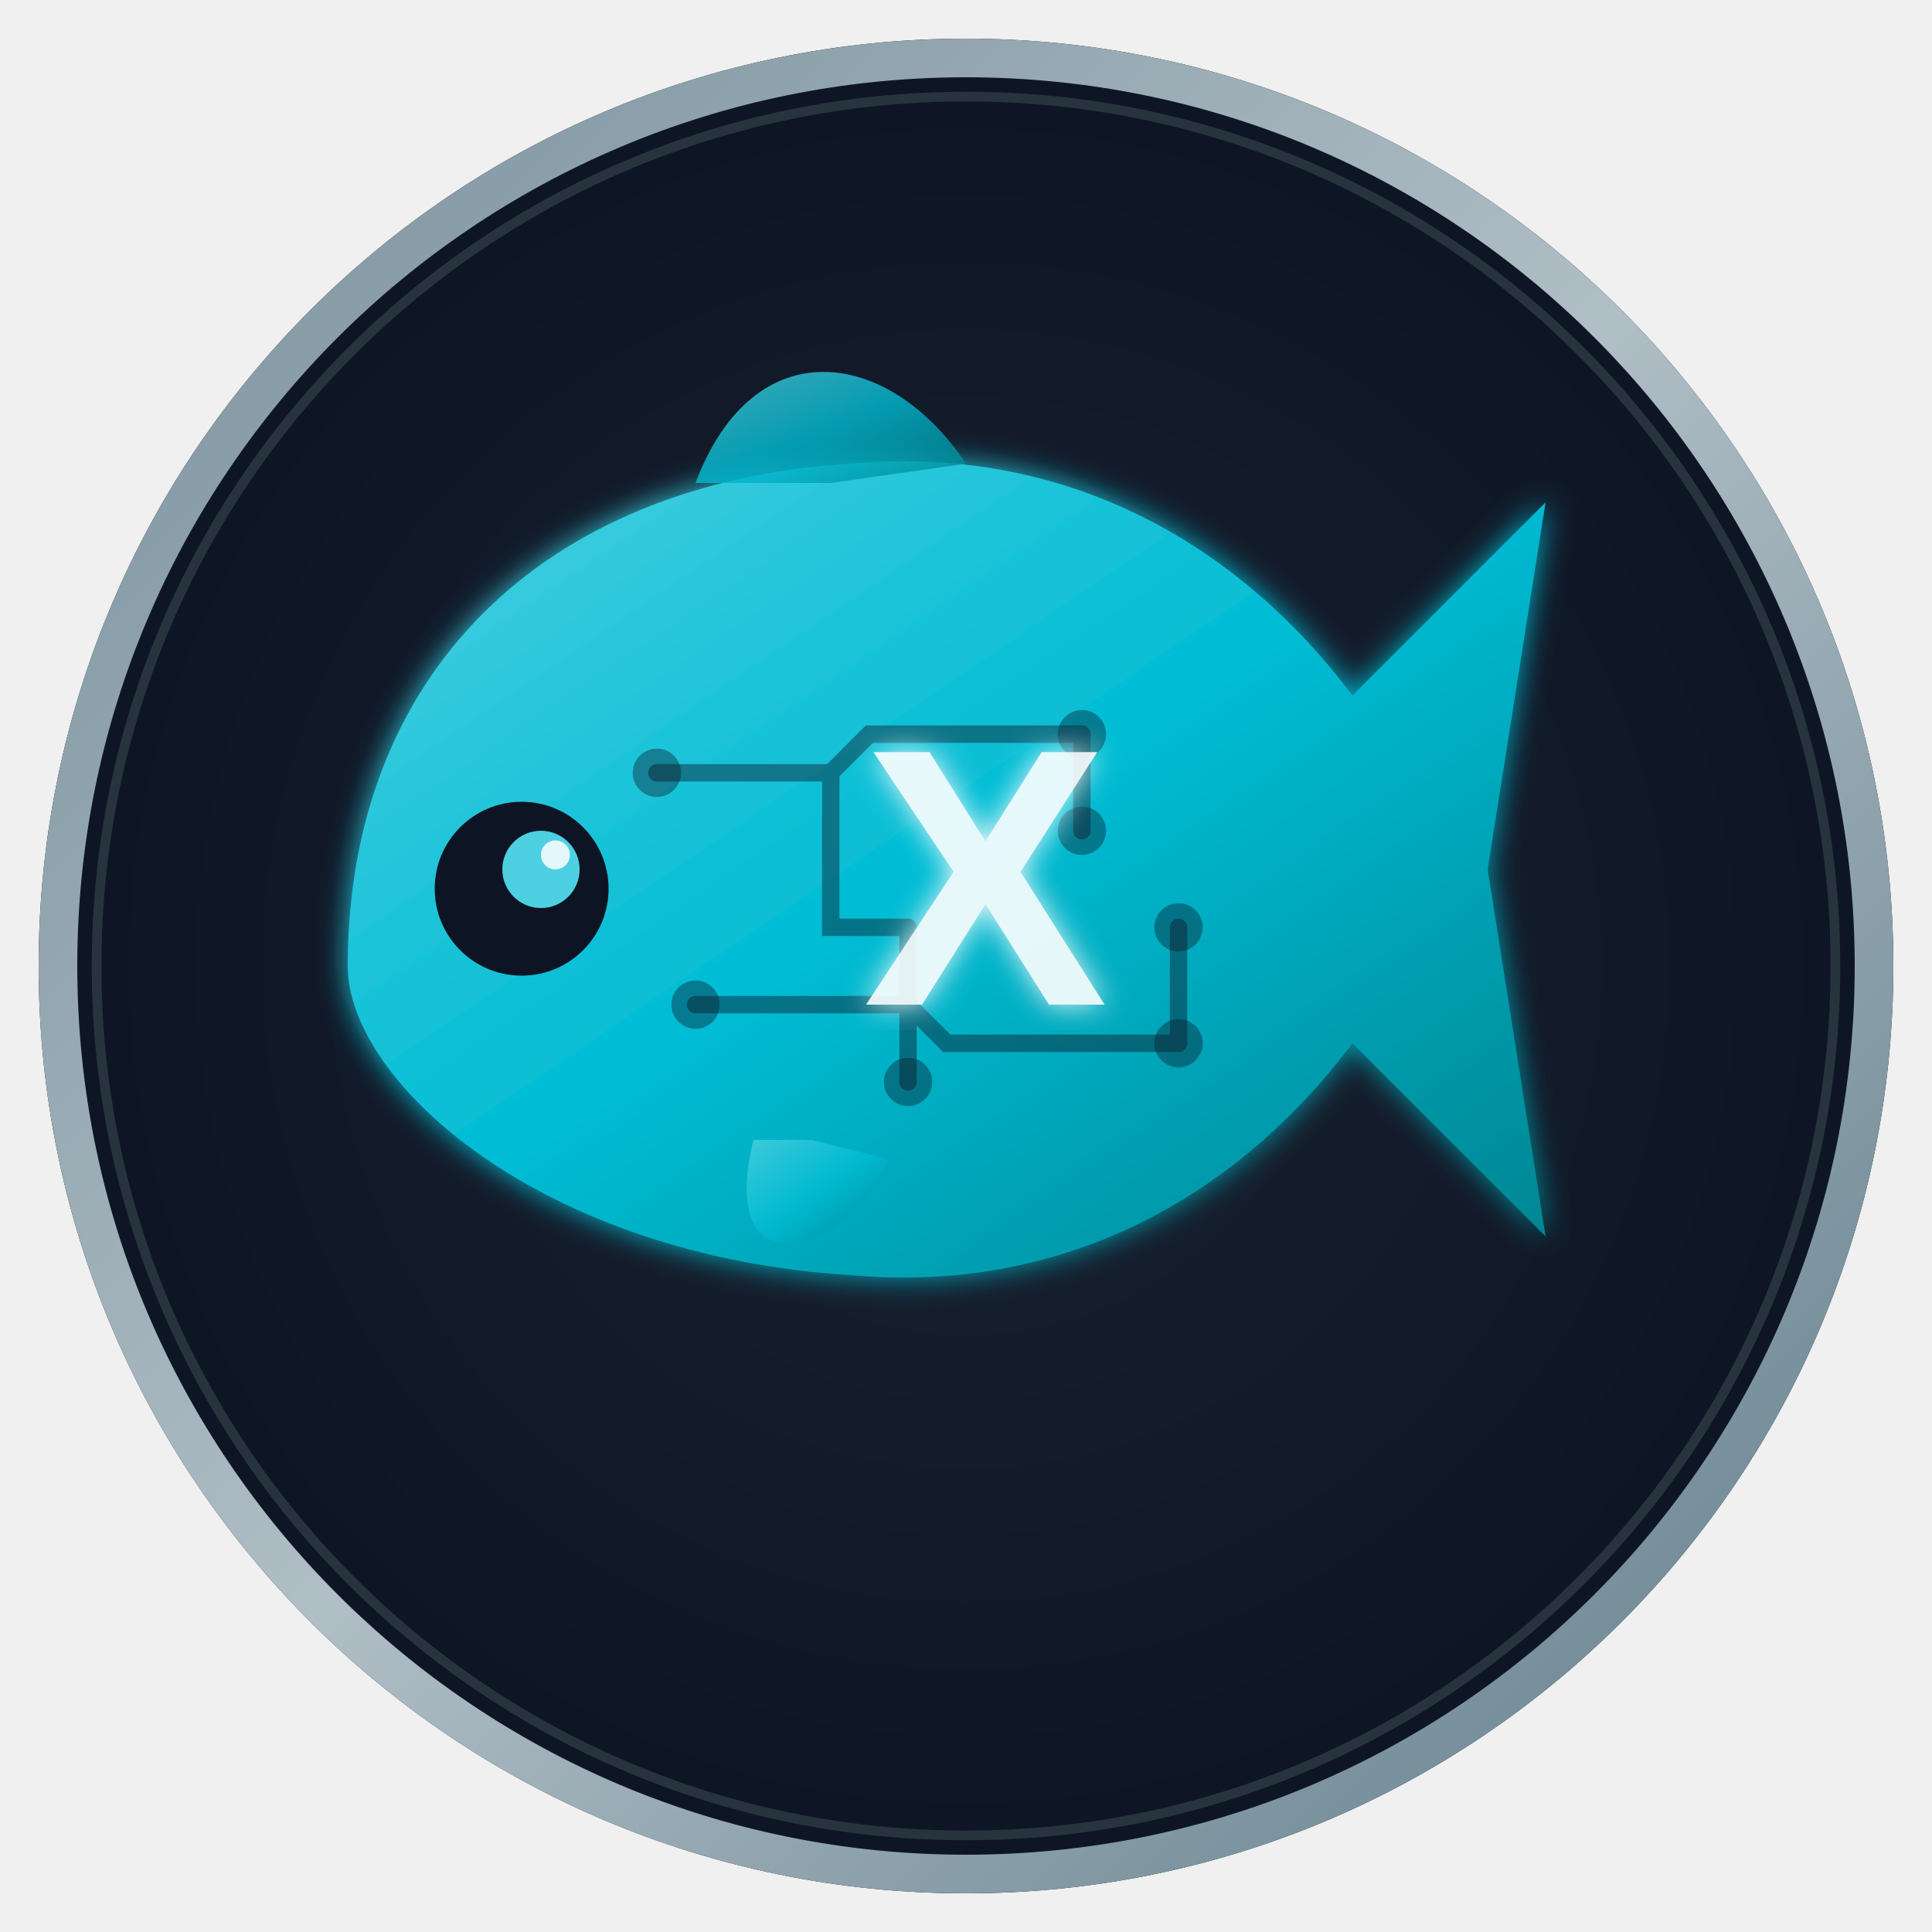
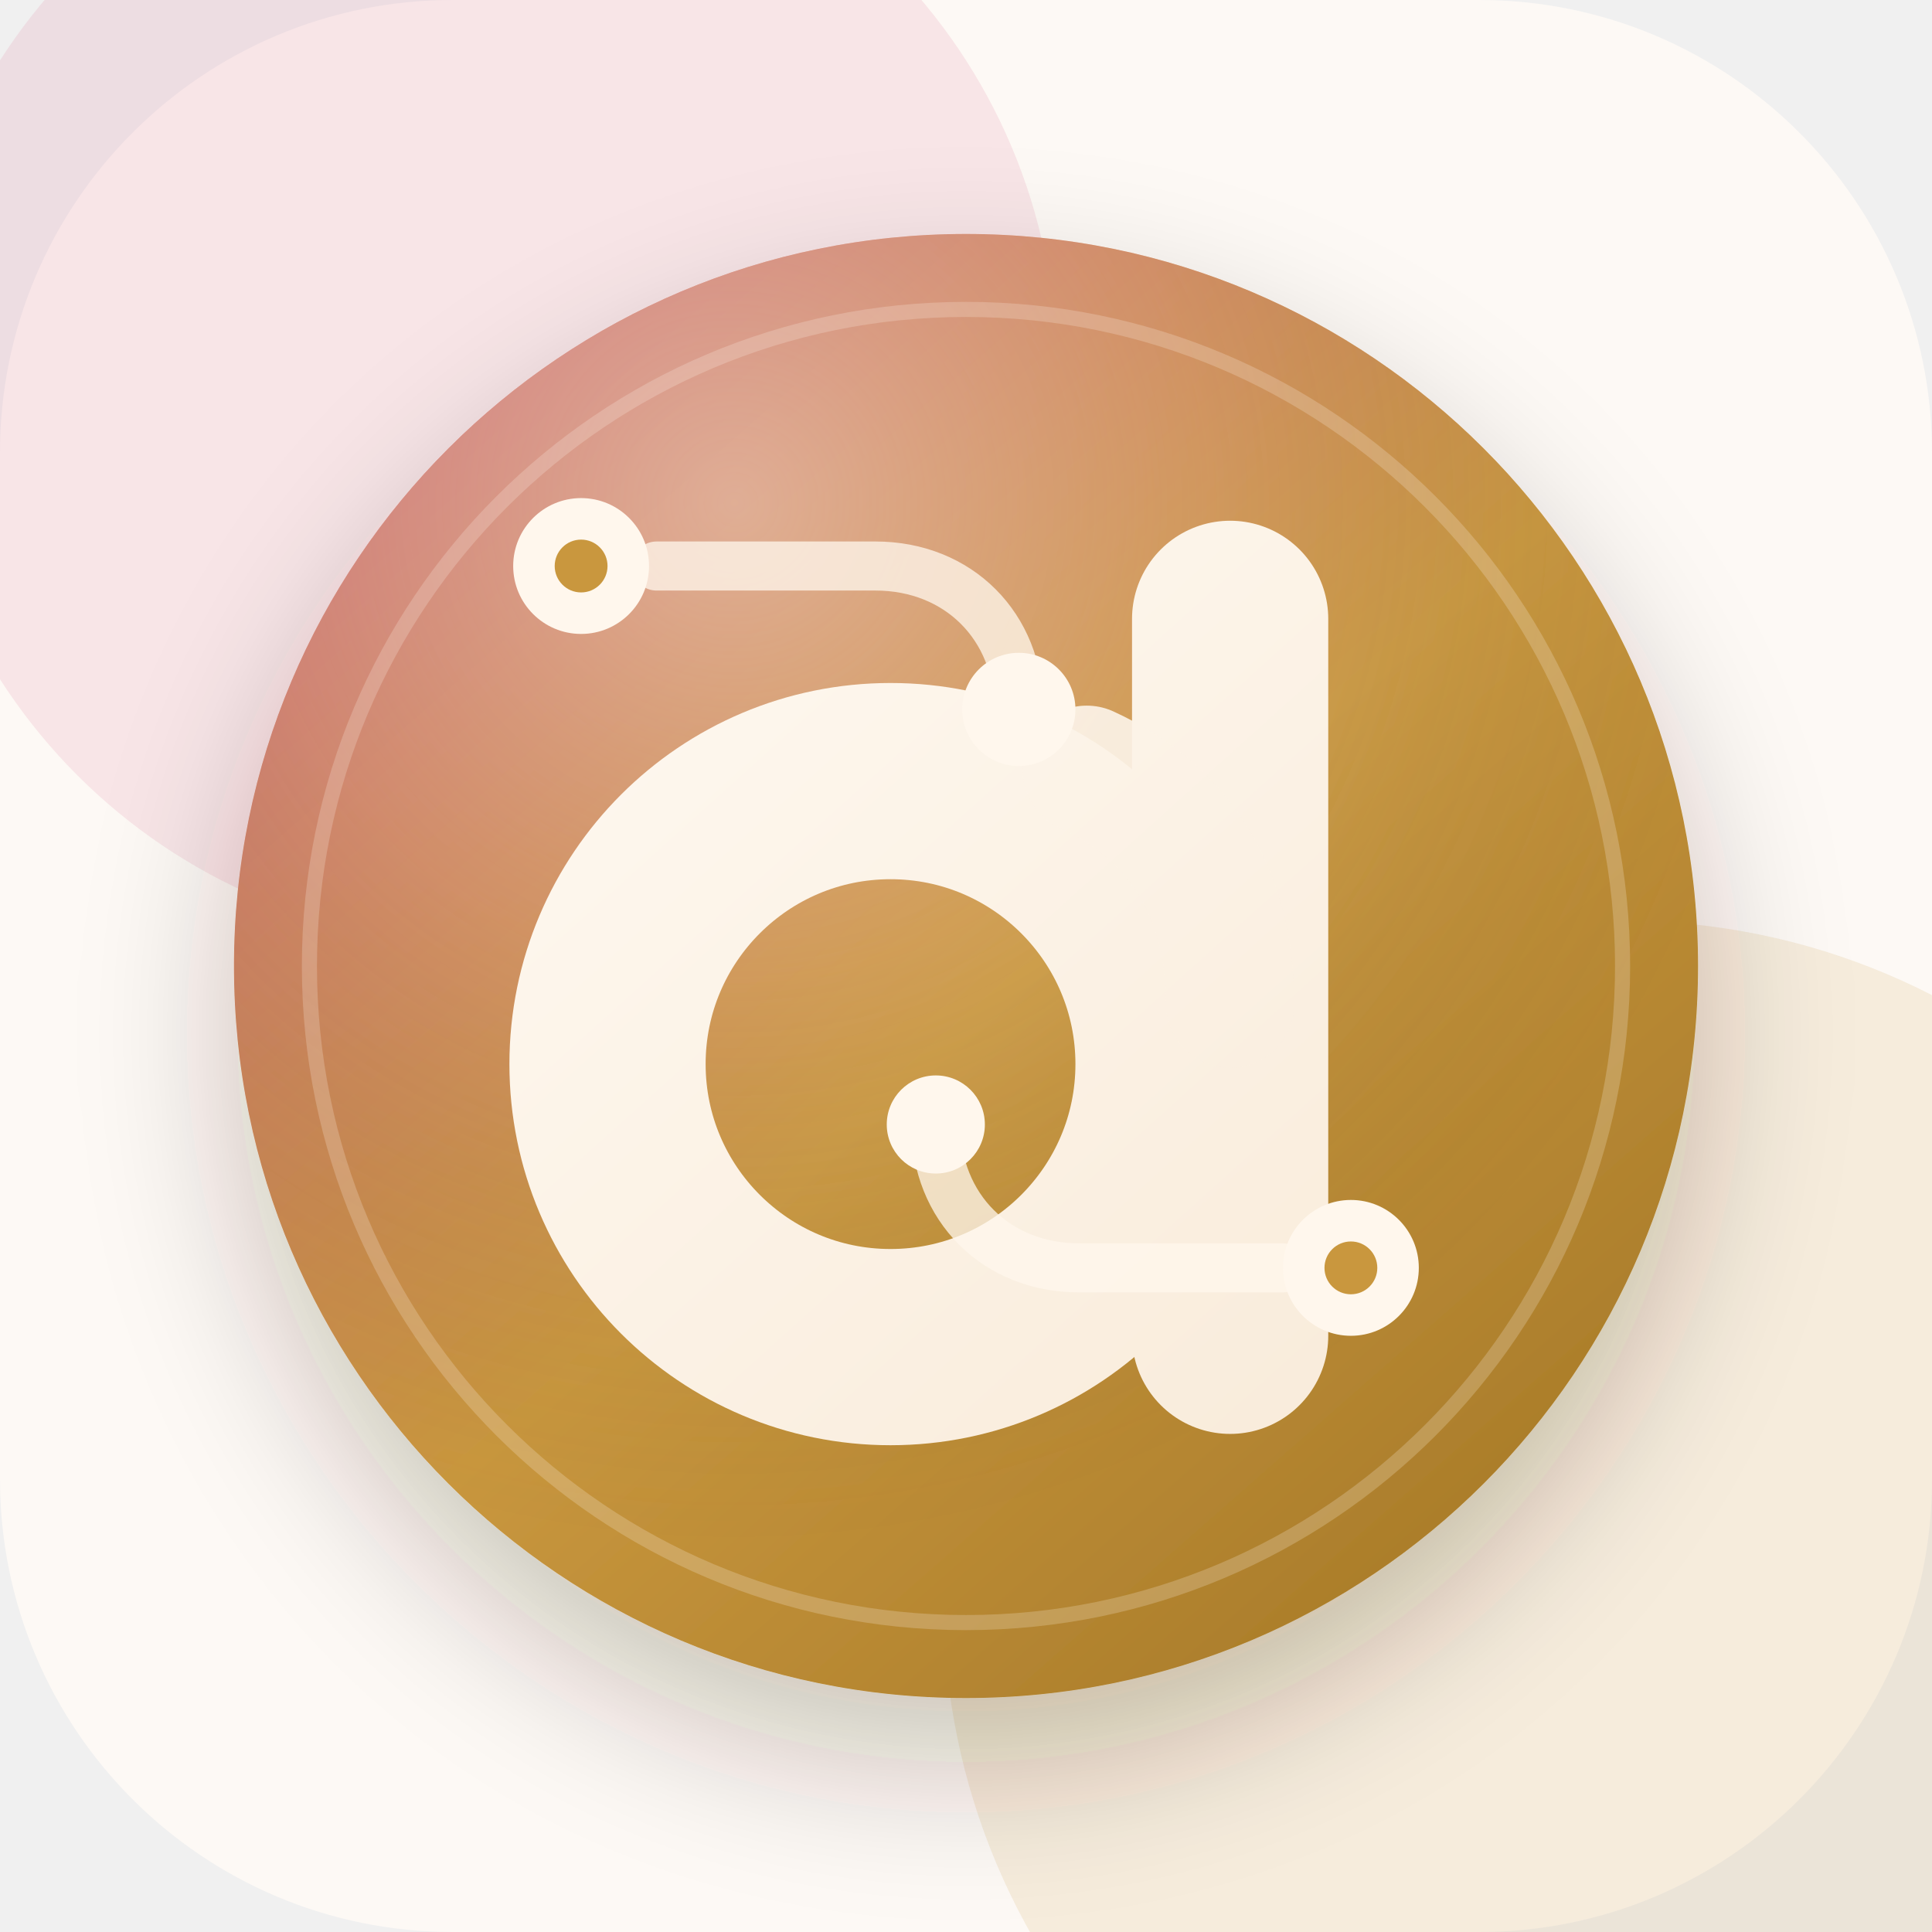
- <svg xmlns="http://www.w3.org/2000/svg" viewBox="0 0 200 200">
+ <svg xmlns="http://www.w3.org/2000/svg" viewBox="0 0 512 512" role="img" aria-labelledby="title desc">
  <defs>
-     <linearGradient id="fish" x1="0%" y1="0%" x2="100%" y2="100%">
-       <stop offset="0%" stop-color="#4dd0e1" />
-       <stop offset="50%" stop-color="#00bcd4" />
-       <stop offset="100%" stop-color="#00838f" />
+     <linearGradient id="bg" x1="56" y1="28" x2="456" y2="484" gradientUnits="userSpaceOnUse">
+       <stop offset="0" stop-color="#c85c80" />
+       <stop offset="0.52" stop-color="#c9973e" />
+       <stop offset="1" stop-color="#9a6f20" />
    </linearGradient>
-     <linearGradient id="ring" x1="0%" y1="0%" x2="100%" y2="100%">
-       <stop offset="0%" stop-color="#78909c" />
-       <stop offset="50%" stop-color="#b0bec5" />
-       <stop offset="100%" stop-color="#607d8b" />
+     <radialGradient id="glow" cx="34%" cy="18%" r="72%">
+       <stop offset="0" stop-color="#fff3e4" stop-opacity="0.42" />
+       <stop offset="0.46" stop-color="#ffe5cc" stop-opacity="0.14" />
+       <stop offset="1" stop-color="#2d2015" stop-opacity="0" />
+     </radialGradient>
+     <linearGradient id="glyph" x1="142" y1="112" x2="394" y2="392" gradientUnits="userSpaceOnUse">
+       <stop offset="0" stop-color="#fffaf3" />
+       <stop offset="1" stop-color="#f8ead8" />
    </linearGradient>
-     <radialGradient id="bg" cx="50%" cy="50%" r="50%">
-       <stop offset="0%" stop-color="#1a2332" />
-       <stop offset="100%" stop-color="#0d1524" />
-     </radialGradient>
-     <filter id="glow">
-       <feGaussianBlur stdDeviation="1.5" result="b" />
-       <feMerge>
-         <feMergeNode in="b" />
-         <feMergeNode in="SourceGraphic" />
-       </feMerge>
+     <filter id="shadow" x="-18%" y="-18%" width="136%" height="136%">
+       <feDropShadow dx="0" dy="18" stdDeviation="20" flood-color="#2f2317" flood-opacity="0.24" />
    </filter>
  </defs>
-   <circle cx="100" cy="100" r="96" fill="url(#bg)" />
-   <circle cx="100" cy="100" r="94" fill="none" stroke="url(#ring)" stroke-width="4" />
-   <circle cx="100" cy="100" r="90" fill="none" stroke="#37474f" stroke-width="1" opacity="0.6" />
-   <path d="M36,100 C36,70 56,50 88,48 C110,46 128,56 140,72 L160,52 L154,90 L160,128 L140,108 C128,124 110,134 88,132 C56,130 36,112 36,100Z" fill="url(#fish)" filter="url(#glow)" />
-   <path d="M72,50 C78,34 92,36 100,48 L86,50Z" fill="url(#fish)" opacity="0.8" />
-   <path d="M78,118 C74,134 88,130 92,120 L84,118Z" fill="url(#fish)" opacity="0.8" />
-   <circle cx="54" cy="92" r="9" fill="#0d1524" />
-   <circle cx="56" cy="90" r="4" fill="#4dd0e1" />
-   <circle cx="57.5" cy="88.5" r="1.5" fill="#fff" opacity="0.85" />
-   <g stroke="#0a1a2a" stroke-width="1.8" fill="none" opacity="0.45" stroke-linecap="round">
-     <path d="M68,80 L86,80 L90,76 L112,76" />
-     <path d="M86,80 L86,96 L94,96" />
-     <path d="M72,104 L94,104 L98,108 L122,108" />
-     <path d="M94,96 L94,112" />
-     <path d="M112,76 L112,86" />
-     <path d="M122,108 L122,96" />
+   <rect width="512" height="512" rx="120" fill="#fdf9f5" />
+   <circle cx="128" cy="98" r="152" fill="#de7898" opacity="0.16" />
+   <circle cx="430" cy="424" r="180" fill="#c9973e" opacity="0.14" />
+   <g filter="url(#shadow)">
+     <circle cx="256" cy="256" r="194" fill="url(#bg)" />
+     <circle cx="256" cy="256" r="194" fill="url(#glow)" />
+     <circle cx="256" cy="256" r="174" fill="none" stroke="#fff7ed" stroke-opacity="0.22" stroke-width="4" />
  </g>
-   <g fill="#0a1a2a" opacity="0.4">
-     <circle cx="68" cy="80" r="2.5" />
-     <circle cx="112" cy="76" r="2.5" />
-     <circle cx="72" cy="104" r="2.5" />
-     <circle cx="94" cy="112" r="2.5" />
-     <circle cx="122" cy="108" r="2.5" />
-     <circle cx="112" cy="86" r="2.5" />
-     <circle cx="122" cy="96" r="2.5" />
+   <g fill="none" stroke="url(#glyph)" stroke-linecap="round" stroke-linejoin="round">
+     <circle cx="236" cy="282" r="75" stroke-width="52" />
+     <path d="M326 164v190" stroke-width="52" />
+     <path d="M288 204c24 11 38 32 38 62" stroke-width="34" opacity="0.92" />
  </g>
-   <text x="102" y="104" font-size="38" fill="#fff" text-anchor="middle" font-weight="bold" font-family="Arial,Helvetica,sans-serif" opacity="0.9" filter="url(#glow)">X</text>
+   <g fill="none" stroke="#fff7ed" stroke-opacity="0.76" stroke-linecap="round">
+     <path d="M174 150h58c22 0 38 16 38 38" stroke-width="13" />
+     <path d="M340 336h-54c-22 0-38-16-38-38" stroke-width="13" />
+   </g>
+   <g fill="#fff7ed">
+     <circle cx="154" cy="150" r="18" />
+     <circle cx="270" cy="188" r="15" />
+     <circle cx="358" cy="336" r="18" />
+     <circle cx="248" cy="298" r="13" />
+   </g>
+   <g fill="#c9973e">
+     <circle cx="154" cy="150" r="7" />
+     <circle cx="358" cy="336" r="7" />
+   </g>
</svg>
